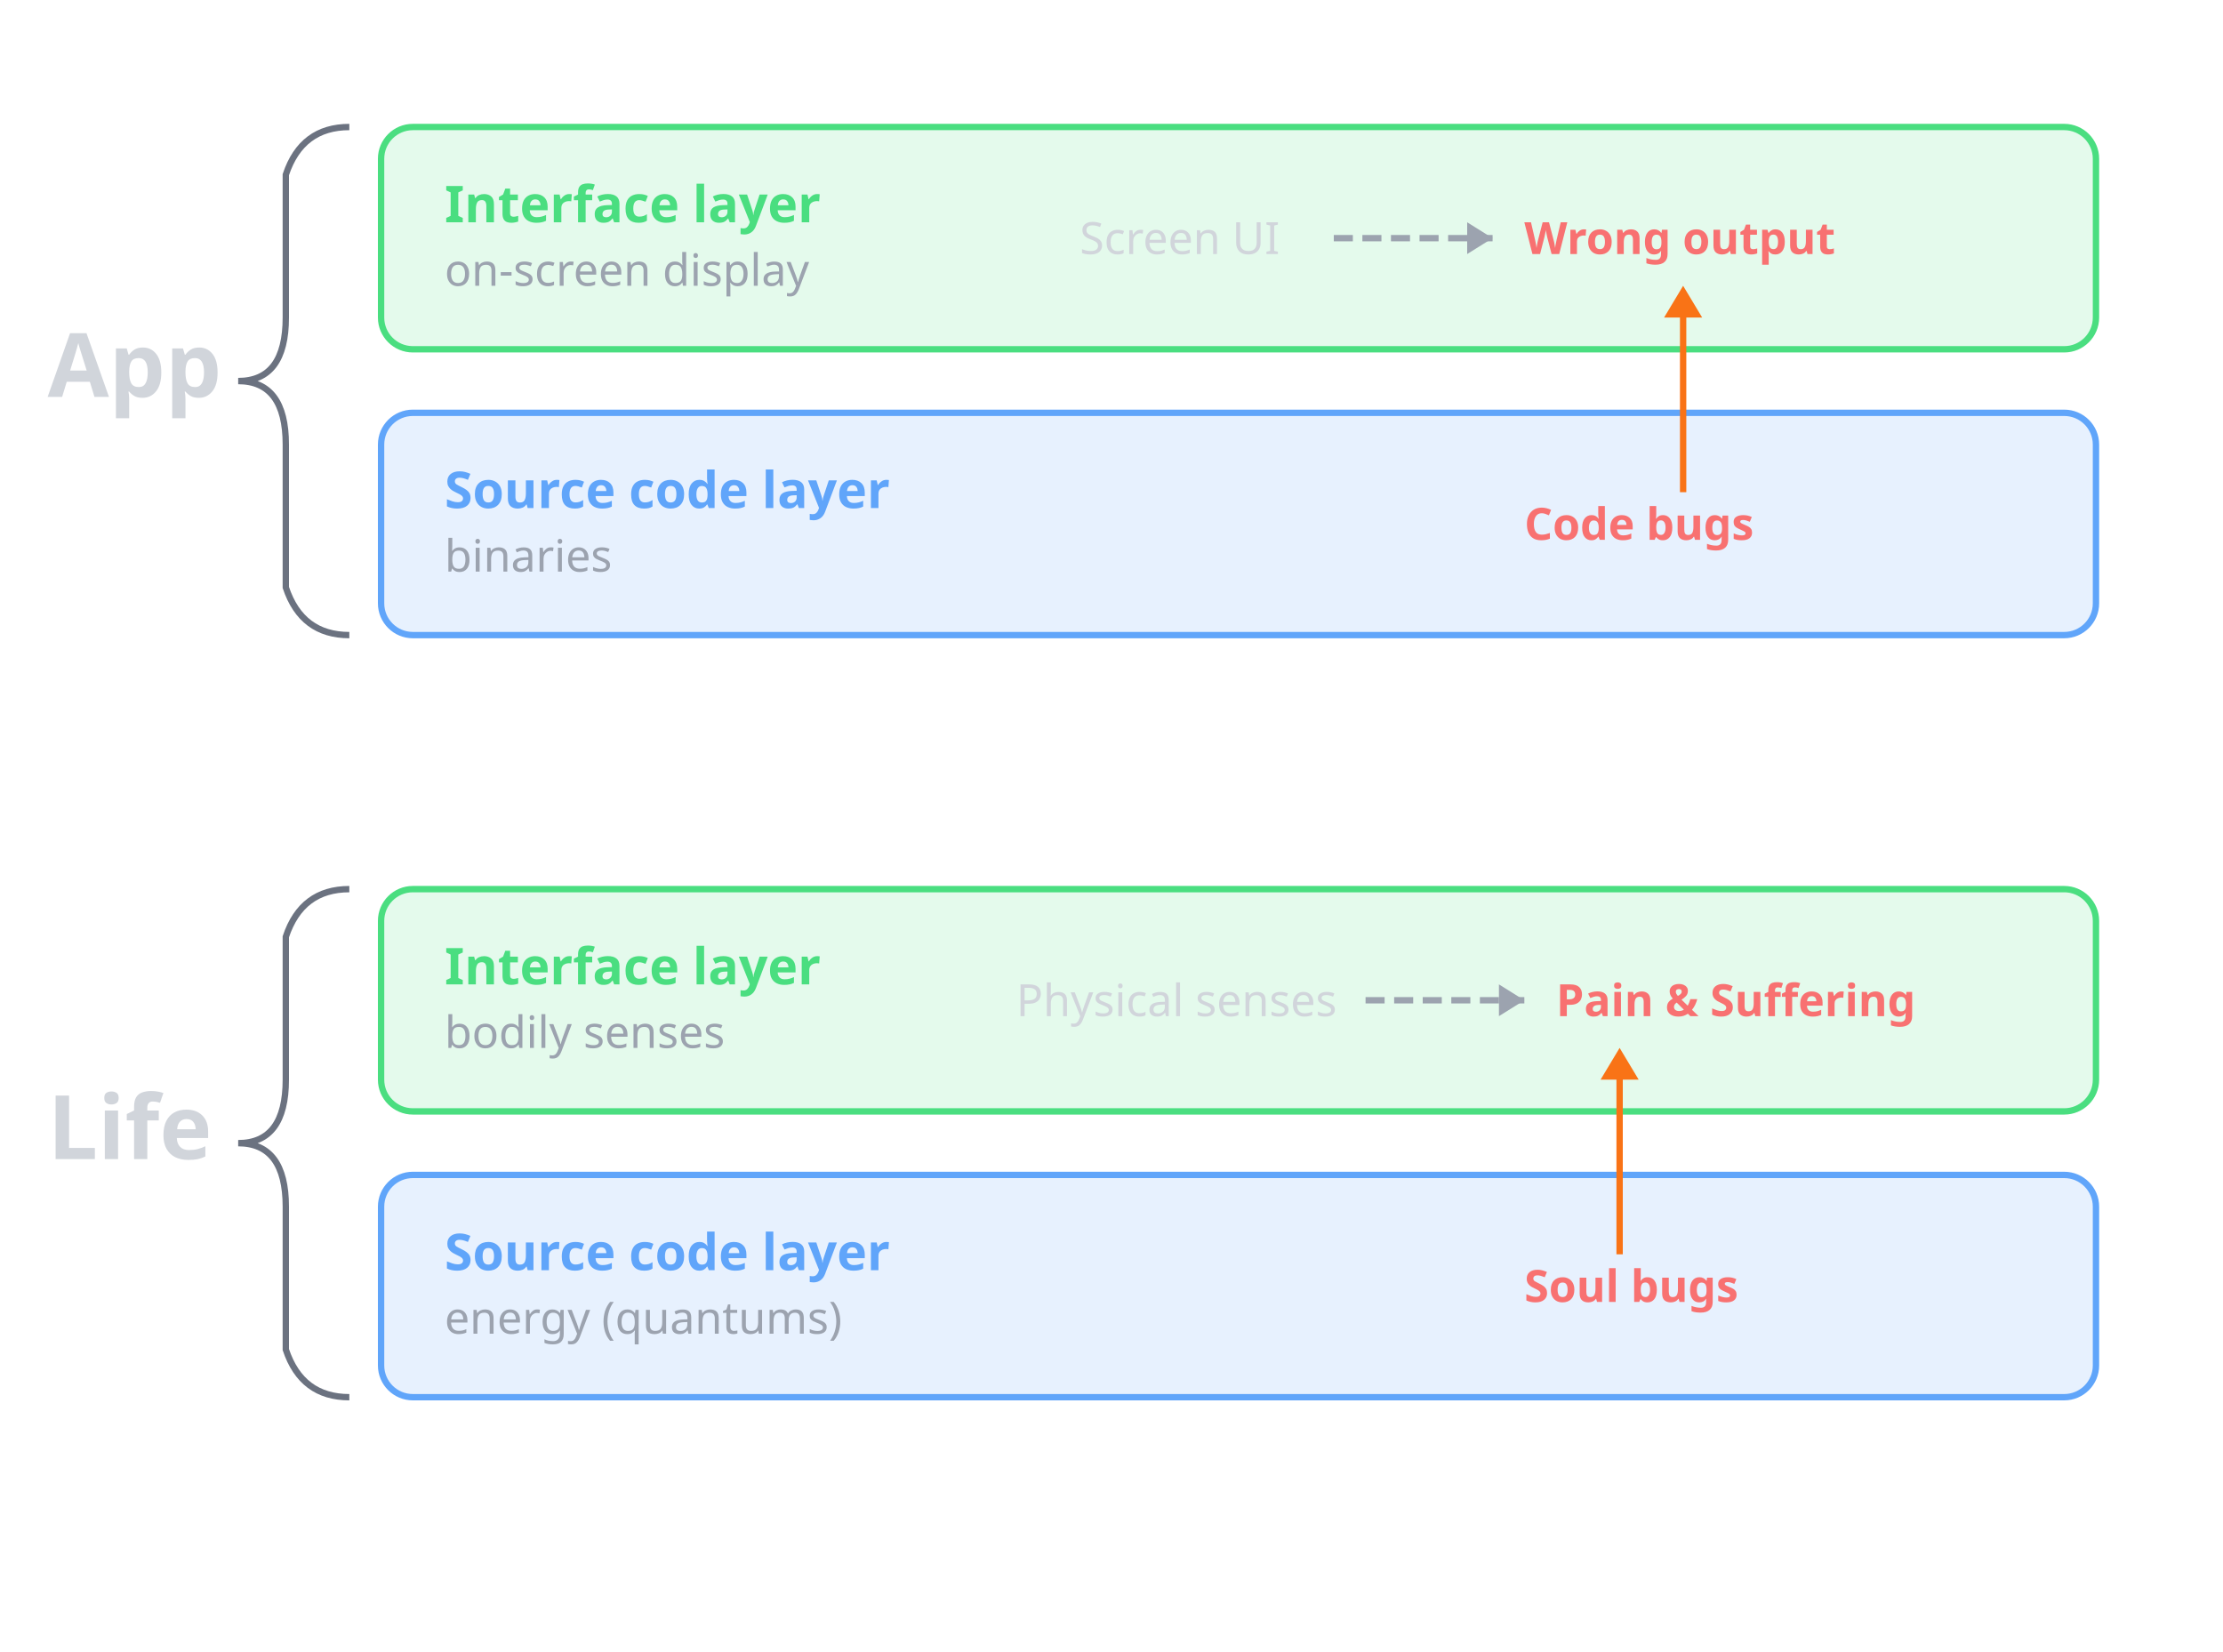
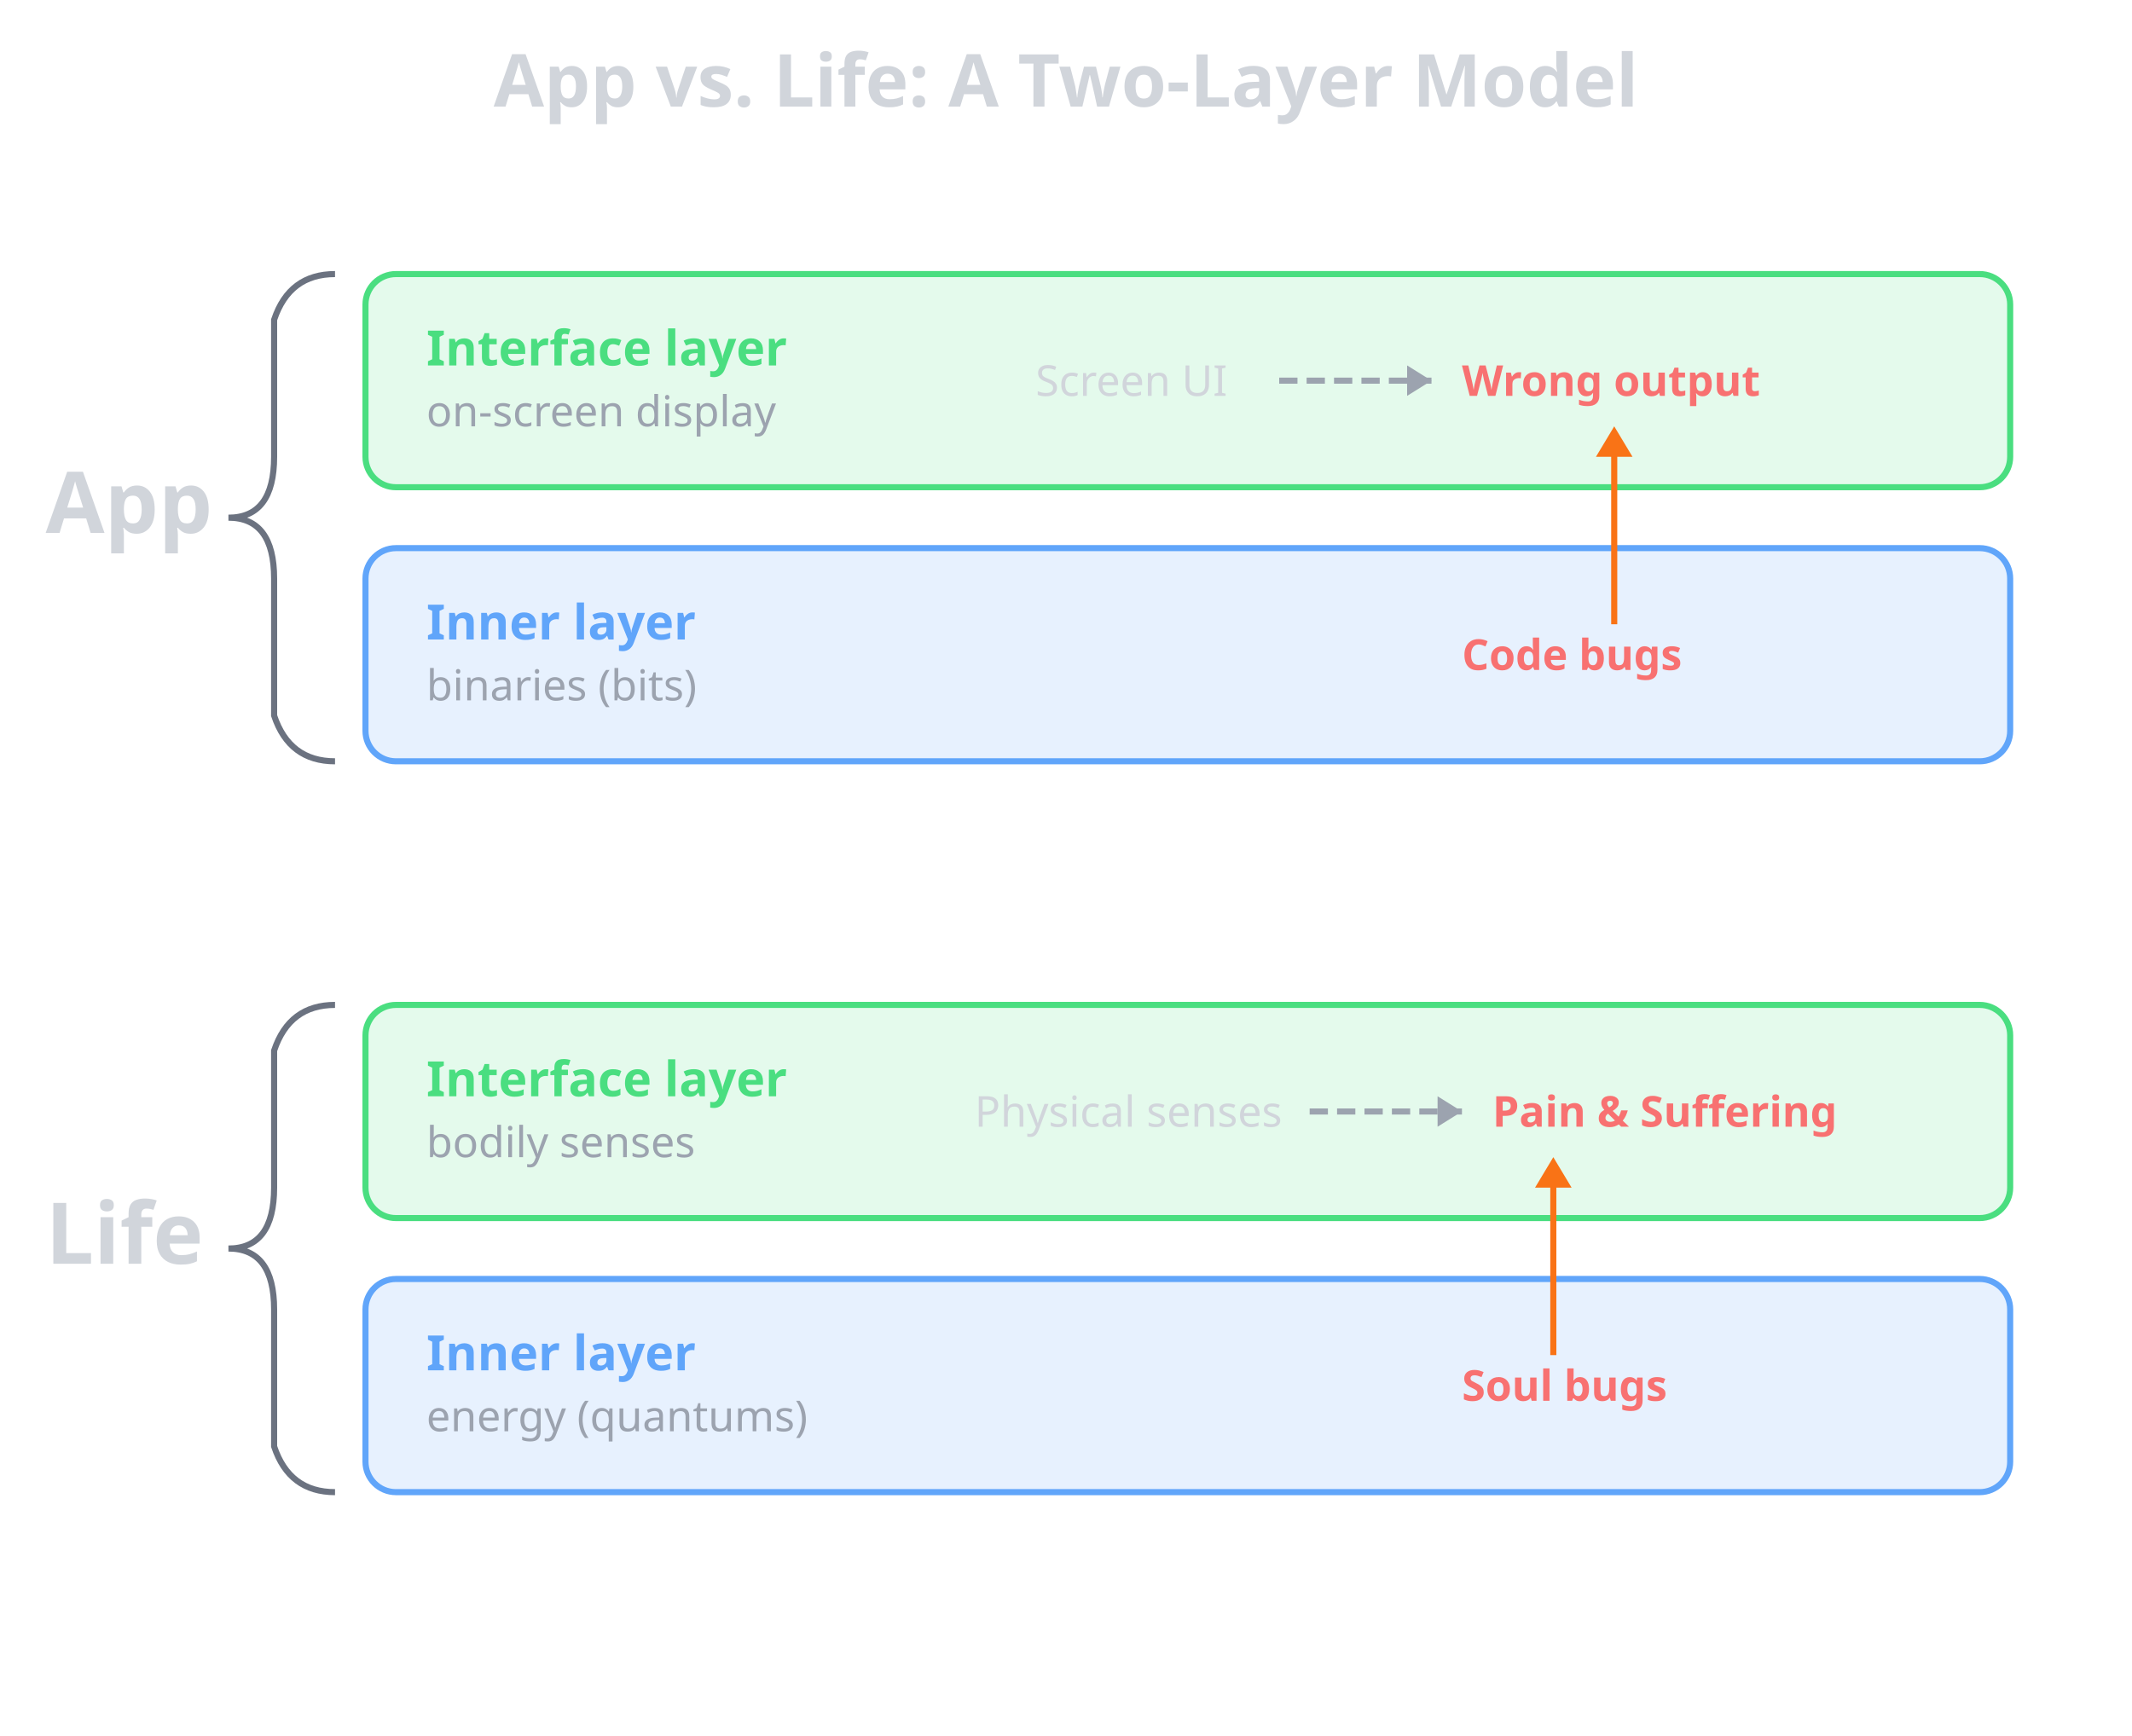
- <svg xmlns="http://www.w3.org/2000/svg" viewBox="0 0 700 520" font-family="system-ui, sans-serif">
-   <text x="15" y="125" font-size="28" font-weight="bold" fill="#d1d5db">App</text>
-   <path d="M 110,40 Q 95,40 90,55 L 90,100 Q 90,120 75,120 Q 90,120 90,140 L 90,185 Q 95,200 110,200" fill="none" stroke="#6b7280" stroke-width="2" />
-   <rect x="120" y="40" width="540" height="70" rx="10" fill="#4ade80" fill-opacity="0.15" stroke="#4ade80" stroke-width="2" />
-   <text x="140" y="70" font-size="16" font-weight="600" fill="#4ade80">Interface layer</text>
-   <text x="140" y="90" font-size="14" fill="#9ca3af">on-screen display</text>
-   <text x="340" y="80" font-size="14" fill="#d1d5db">Screen UI</text>
-   <line x1="420" y1="75" x2="470" y2="75" stroke="#9ca3af" stroke-width="2" stroke-dasharray="6,3" />
-   <polygon points="470,75 462,70 462,80" fill="#9ca3af" />
-   <text x="480" y="80" font-size="14" font-weight="600" fill="#f87171">Wrong output</text>
-   <rect x="120" y="130" width="540" height="70" rx="10" fill="#60a5fa" fill-opacity="0.15" stroke="#60a5fa" stroke-width="2" />
-   <text x="140" y="160" font-size="16" font-weight="600" fill="#60a5fa">Source code layer</text>
-   <text x="140" y="180" font-size="14" fill="#9ca3af">binaries</text>
-   <text x="480" y="170" font-size="14" font-weight="600" fill="#f87171">Code bugs</text>
-   <line x1="530" y1="155" x2="530" y2="95" stroke="#f97316" stroke-width="2" />
-   <polygon points="530,90 524,100 536,100" fill="#f97316" />
-   <text x="15" y="365" font-size="28" font-weight="bold" fill="#d1d5db">Life</text>
-   <path d="M 110,280 Q 95,280 90,295 L 90,340 Q 90,360 75,360 Q 90,360 90,380 L 90,425 Q 95,440 110,440" fill="none" stroke="#6b7280" stroke-width="2" />
-   <rect x="120" y="280" width="540" height="70" rx="10" fill="#4ade80" fill-opacity="0.15" stroke="#4ade80" stroke-width="2" />
-   <text x="140" y="310" font-size="16" font-weight="600" fill="#4ade80">Interface layer</text>
-   <text x="140" y="330" font-size="14" fill="#9ca3af">bodily senses</text>
-   <text x="320" y="320" font-size="14" fill="#d1d5db">Physical senses</text>
-   <line x1="430" y1="315" x2="480" y2="315" stroke="#9ca3af" stroke-width="2" stroke-dasharray="6,3" />
-   <polygon points="480,315 472,310 472,320" fill="#9ca3af" />
-   <text x="490" y="320" font-size="14" font-weight="600" fill="#f87171">Pain &amp; Suffering</text>
-   <rect x="120" y="370" width="540" height="70" rx="10" fill="#60a5fa" fill-opacity="0.15" stroke="#60a5fa" stroke-width="2" />
-   <text x="140" y="400" font-size="16" font-weight="600" fill="#60a5fa">Source code layer</text>
-   <text x="140" y="420" font-size="14" fill="#9ca3af">energy (quantums)</text>
-   <text x="480" y="410" font-size="14" font-weight="600" fill="#f87171">Soul bugs</text>
-   <line x1="510" y1="395" x2="510" y2="335" stroke="#f97316" stroke-width="2" />
-   <polygon points="510,330 504,340 516,340" fill="#f97316" />
+ <svg xmlns="http://www.w3.org/2000/svg" viewBox="0 0 700 570" font-family="system-ui, sans-serif">
+   <text x="350" y="35" font-size="24" font-weight="bold" fill="#d1d5db" text-anchor="middle">App vs. Life: A Two-Layer Model</text>
+   <text x="15" y="175" font-size="28" font-weight="bold" fill="#d1d5db">App</text>
+   <path d="M 110,90 Q 95,90 90,105 L 90,150 Q 90,170 75,170 Q 90,170 90,190 L 90,235 Q 95,250 110,250" fill="none" stroke="#6b7280" stroke-width="2" />
+   <rect x="120" y="90" width="540" height="70" rx="10" fill="#4ade80" fill-opacity="0.15" stroke="#4ade80" stroke-width="2" />
+   <text x="140" y="120" font-size="16" font-weight="600" fill="#4ade80">Interface layer</text>
+   <text x="140" y="140" font-size="14" fill="#9ca3af">on-screen display</text>
+   <text x="340" y="130" font-size="14" fill="#d1d5db">Screen UI</text>
+   <line x1="420" y1="125" x2="470" y2="125" stroke="#9ca3af" stroke-width="2" stroke-dasharray="6,3" />
+   <polygon points="470,125 462,120 462,130" fill="#9ca3af" />
+   <text x="480" y="130" font-size="14" font-weight="600" fill="#f87171">Wrong output</text>
+   <rect x="120" y="180" width="540" height="70" rx="10" fill="#60a5fa" fill-opacity="0.15" stroke="#60a5fa" stroke-width="2" />
+   <text x="140" y="210" font-size="16" font-weight="600" fill="#60a5fa">Inner layer</text>
+   <text x="140" y="230" font-size="14" fill="#9ca3af">binaries (bits)</text>
+   <text x="480" y="220" font-size="14" font-weight="600" fill="#f87171">Code bugs</text>
+   <line x1="530" y1="205" x2="530" y2="145" stroke="#f97316" stroke-width="2" />
+   <polygon points="530,140 524,150 536,150" fill="#f97316" />
+   <text x="15" y="415" font-size="28" font-weight="bold" fill="#d1d5db">Life</text>
+   <path d="M 110,330 Q 95,330 90,345 L 90,390 Q 90,410 75,410 Q 90,410 90,430 L 90,475 Q 95,490 110,490" fill="none" stroke="#6b7280" stroke-width="2" />
+   <rect x="120" y="330" width="540" height="70" rx="10" fill="#4ade80" fill-opacity="0.15" stroke="#4ade80" stroke-width="2" />
+   <text x="140" y="360" font-size="16" font-weight="600" fill="#4ade80">Interface layer</text>
+   <text x="140" y="380" font-size="14" fill="#9ca3af">bodily senses</text>
+   <text x="320" y="370" font-size="14" fill="#d1d5db">Physical senses</text>
+   <line x1="430" y1="365" x2="480" y2="365" stroke="#9ca3af" stroke-width="2" stroke-dasharray="6,3" />
+   <polygon points="480,365 472,360 472,370" fill="#9ca3af" />
+   <text x="490" y="370" font-size="14" font-weight="600" fill="#f87171">Pain &amp; Suffering</text>
+   <rect x="120" y="420" width="540" height="70" rx="10" fill="#60a5fa" fill-opacity="0.15" stroke="#60a5fa" stroke-width="2" />
+   <text x="140" y="450" font-size="16" font-weight="600" fill="#60a5fa">Inner layer</text>
+   <text x="140" y="470" font-size="14" fill="#9ca3af">energy (quantums)</text>
+   <text x="480" y="460" font-size="14" font-weight="600" fill="#f87171">Soul bugs</text>
+   <line x1="510" y1="445" x2="510" y2="385" stroke="#f97316" stroke-width="2" />
+   <polygon points="510,380 504,390 516,390" fill="#f97316" />
</svg>
